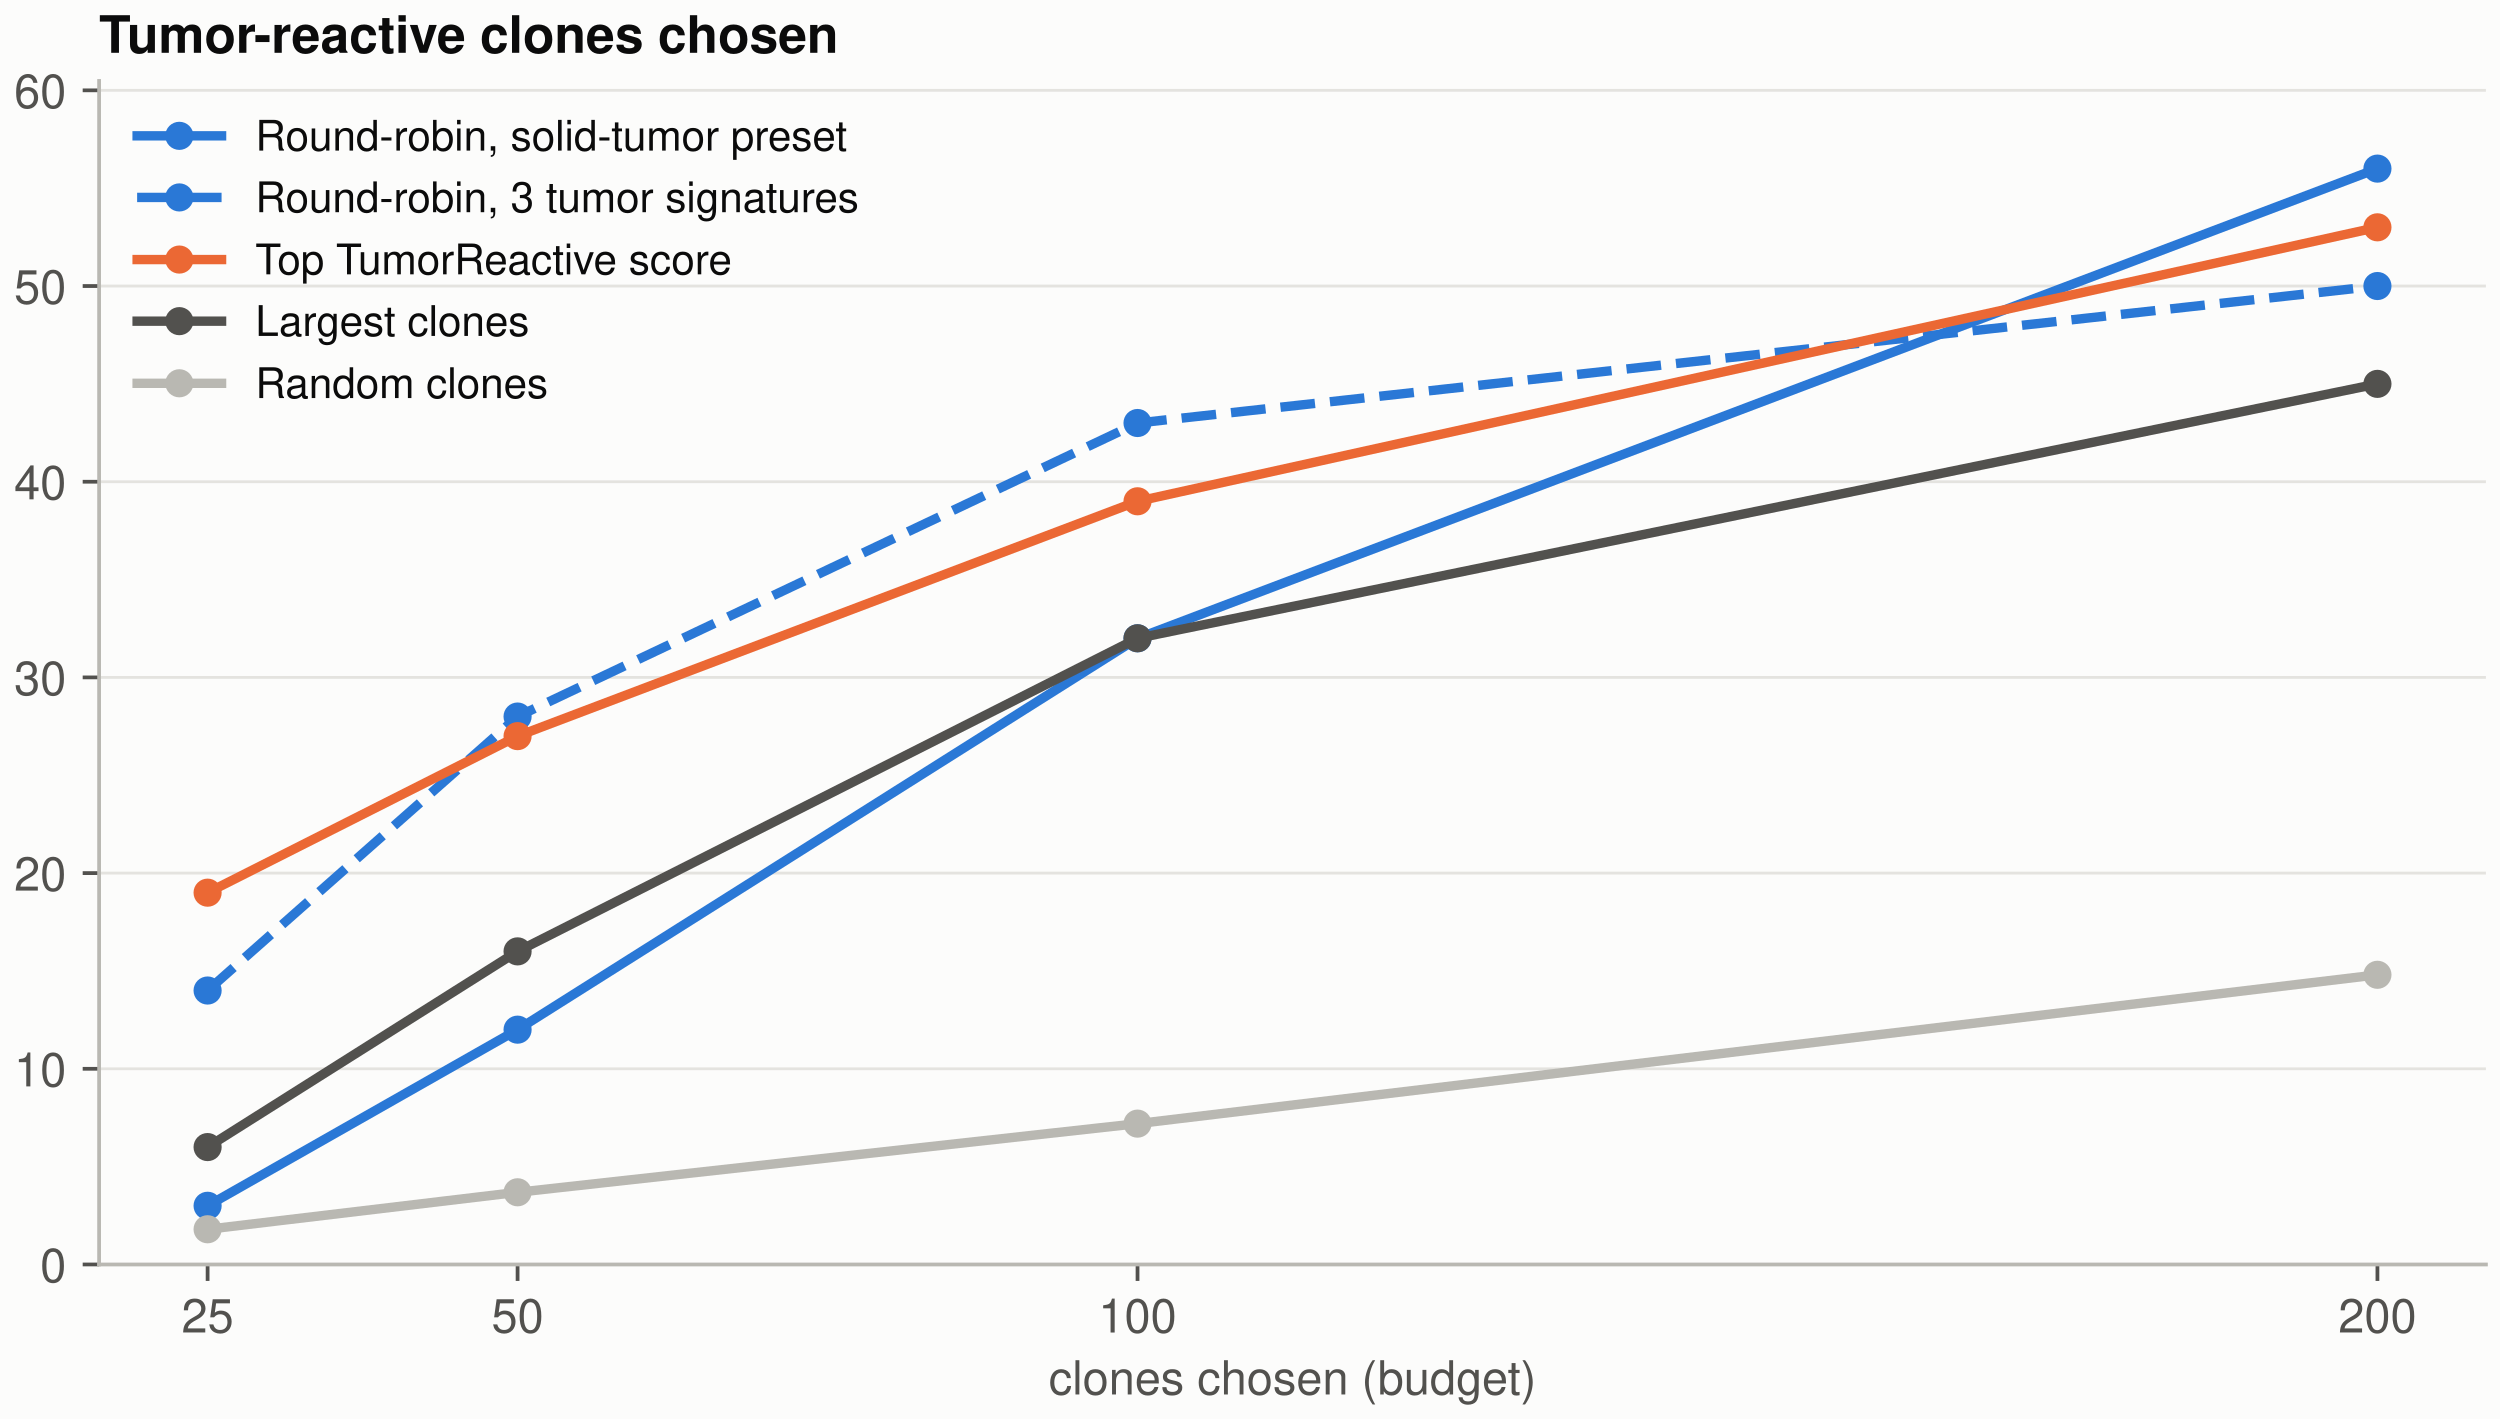
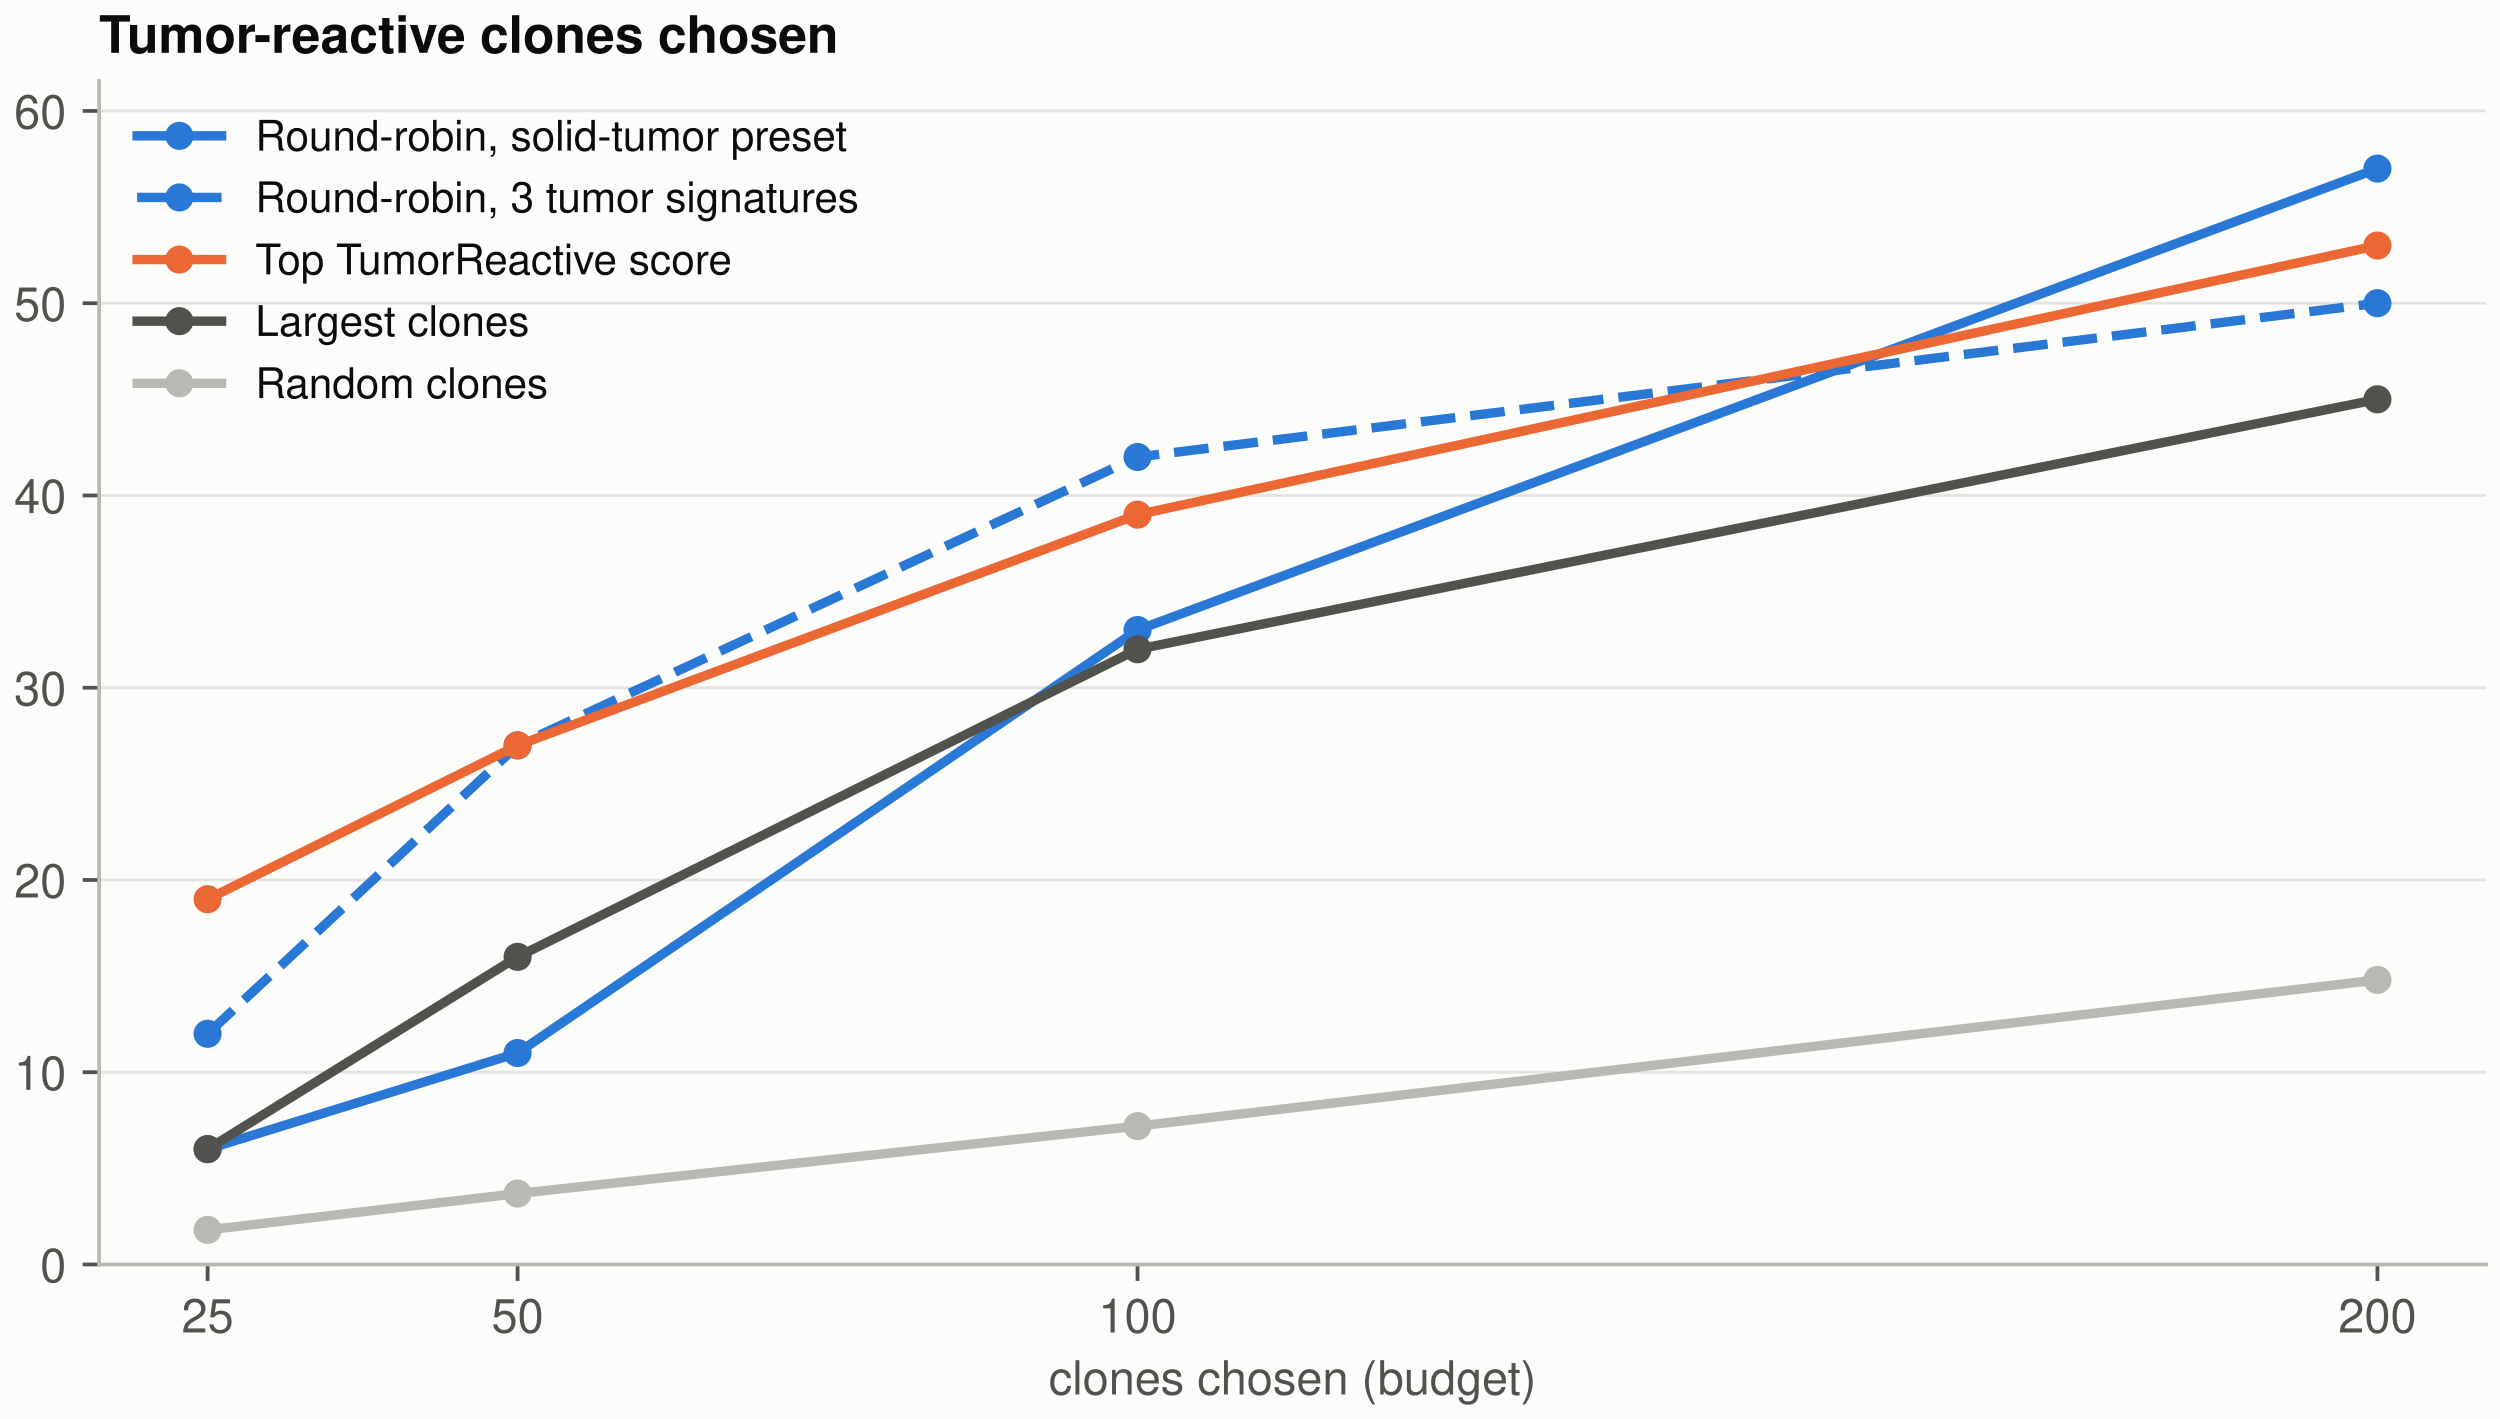
<svg xmlns="http://www.w3.org/2000/svg" xmlns:xlink="http://www.w3.org/1999/xlink" width="532.8pt" height="302.4pt" viewBox="0 0 532.8 302.4" version="1.1">
  <defs>
    <style type="text/css">*{stroke-linejoin: round; stroke-linecap: butt}</style>
  </defs>
  <g id="figure_1">
    <g id="patch_1">
      <path d="M 0 302.4  L 532.8 302.4  L 532.8 0  L 0 0  z " style="fill: #fcfcfb" />
    </g>
    <g id="axes_1">
      <g id="patch_2">
        <path d="M 21.122 269.488  L 529.8 269.488  L 529.8 17.25  L 21.122 17.25  z " style="fill: #fcfcfb" />
      </g>
      <g id="matplotlib.axis_1">
        <g id="xtick_1">
          <g id="line2d_1">
            <defs>
              <path id="mc6937c2ae9" d="M 0 0  L 0 3.5  " style="stroke: #52514e; stroke-width: 0.8" />
            </defs>
            <g>
              <use xlink:href="#mc6937c2ae9" x="44.244" y="269.488" style="fill: #52514e; stroke: #52514e; stroke-width: 0.8" />
            </g>
          </g>
          <g id="text_1">
            <text style="font-size: 10px; font-family: 'Helvetica', 'Arial', 'DejaVu Sans'; text-anchor: middle; fill: #52514e" x="44.244" y="283.988" transform="rotate(-0 44.24383 283.988)">25</text>
          </g>
        </g>
        <g id="xtick_2">
          <g id="line2d_2">
            <g>
              <use xlink:href="#mc6937c2ae9" x="110.306" y="269.488" style="fill: #52514e; stroke: #52514e; stroke-width: 0.8" />
            </g>
          </g>
          <g id="text_2">
            <text style="font-size: 10px; font-family: 'Helvetica', 'Arial', 'DejaVu Sans'; text-anchor: middle; fill: #52514e" x="110.306" y="283.988" transform="rotate(-0 110.3059 283.988)">50</text>
          </g>
        </g>
        <g id="xtick_3">
          <g id="line2d_3">
            <g>
              <use xlink:href="#mc6937c2ae9" x="242.43" y="269.488" style="fill: #52514e; stroke: #52514e; stroke-width: 0.8" />
            </g>
          </g>
          <g id="text_3">
            <text style="font-size: 10px; font-family: 'Helvetica', 'Arial', 'DejaVu Sans'; text-anchor: middle; fill: #52514e" x="242.43" y="283.988" transform="rotate(-0 242.4299 283.988)">100</text>
          </g>
        </g>
        <g id="xtick_4">
          <g id="line2d_4">
            <g>
              <use xlink:href="#mc6937c2ae9" x="506.678" y="269.488" style="fill: #52514e; stroke: #52514e; stroke-width: 0.8" />
            </g>
          </g>
          <g id="text_4">
            <text style="font-size: 10px; font-family: 'Helvetica', 'Arial', 'DejaVu Sans'; text-anchor: middle; fill: #52514e" x="506.678" y="283.988" transform="rotate(-0 506.678 283.988)">200</text>
          </g>
        </g>
        <g id="text_5">
          <text style="font-size: 10px; font-family: 'Helvetica', 'Arial', 'DejaVu Sans'; text-anchor: middle; fill: #52514e" x="275.461" y="297.187" transform="rotate(-0 275.4609 297.1873)">clones chosen (budget)</text>
        </g>
      </g>
      <g id="matplotlib.axis_2">
        <g id="ytick_1">
          <g id="line2d_5">
            <path d="M 21.122 269.488  L 529.8 269.488  " clip-path="url(#pacbe27f881)" style="fill: none; stroke: #e4e3df; stroke-width: 0.6; stroke-linecap: square" />
          </g>
          <g id="line2d_6">
            <defs>
              <path id="mceed921732" d="M 0 0  L -3.5 0  " style="stroke: #52514e; stroke-width: 0.8" />
            </defs>
            <g>
              <use xlink:href="#mceed921732" x="21.122" y="269.488" style="fill: #52514e; stroke: #52514e; stroke-width: 0.8" />
            </g>
          </g>
          <g id="text_6">
            <text style="font-size: 10px; font-family: 'Helvetica', 'Arial', 'DejaVu Sans'; text-anchor: end; fill: #52514e" x="14.122" y="273.238" transform="rotate(-0 14.12212 273.238)">0</text>
          </g>
        </g>
        <g id="ytick_2">
          <g id="line2d_7">
-             <path d="M 21.122 227.782  L 529.8 227.782  " clip-path="url(#pacbe27f881)" style="fill: none; stroke: #e4e3df; stroke-width: 0.6; stroke-linecap: square" />
+             <path d="M 21.122 228.514  L 529.8 228.514  " clip-path="url(#pacbe27f881)" style="fill: none; stroke: #e4e3df; stroke-width: 0.6; stroke-linecap: square" />
          </g>
          <g id="line2d_8">
            <g>
-               <use xlink:href="#mceed921732" x="21.122" y="227.782" style="fill: #52514e; stroke: #52514e; stroke-width: 0.8" />
+               <use xlink:href="#mceed921732" x="21.122" y="228.514" style="fill: #52514e; stroke: #52514e; stroke-width: 0.8" />
            </g>
          </g>
          <g id="text_7">
-             <text style="font-size: 10px; font-family: 'Helvetica', 'Arial', 'DejaVu Sans'; text-anchor: end; fill: #52514e" x="14.122" y="231.532" transform="rotate(-0 14.12212 231.5321)">10</text>
+             <text style="font-size: 10px; font-family: 'Helvetica', 'Arial', 'DejaVu Sans'; text-anchor: end; fill: #52514e" x="14.122" y="232.264" transform="rotate(-0 14.12212 232.2637)">10</text>
          </g>
        </g>
        <g id="ytick_3">
          <g id="line2d_9">
-             <path d="M 21.122 186.076  L 529.8 186.076  " clip-path="url(#pacbe27f881)" style="fill: none; stroke: #e4e3df; stroke-width: 0.6; stroke-linecap: square" />
+             <path d="M 21.122 187.539  L 529.8 187.539  " clip-path="url(#pacbe27f881)" style="fill: none; stroke: #e4e3df; stroke-width: 0.6; stroke-linecap: square" />
          </g>
          <g id="line2d_10">
            <g>
-               <use xlink:href="#mceed921732" x="21.122" y="186.076" style="fill: #52514e; stroke: #52514e; stroke-width: 0.8" />
+               <use xlink:href="#mceed921732" x="21.122" y="187.539" style="fill: #52514e; stroke: #52514e; stroke-width: 0.8" />
            </g>
          </g>
          <g id="text_8">
-             <text style="font-size: 10px; font-family: 'Helvetica', 'Arial', 'DejaVu Sans'; text-anchor: end; fill: #52514e" x="14.122" y="189.826" transform="rotate(-0 14.12212 189.8261)">20</text>
+             <text style="font-size: 10px; font-family: 'Helvetica', 'Arial', 'DejaVu Sans'; text-anchor: end; fill: #52514e" x="14.122" y="191.289" transform="rotate(-0 14.12212 191.2894)">20</text>
          </g>
        </g>
        <g id="ytick_4">
          <g id="line2d_11">
-             <path d="M 21.122 144.37  L 529.8 144.37  " clip-path="url(#pacbe27f881)" style="fill: none; stroke: #e4e3df; stroke-width: 0.6; stroke-linecap: square" />
+             <path d="M 21.122 146.565  L 529.8 146.565  " clip-path="url(#pacbe27f881)" style="fill: none; stroke: #e4e3df; stroke-width: 0.6; stroke-linecap: square" />
          </g>
          <g id="line2d_12">
            <g>
-               <use xlink:href="#mceed921732" x="21.122" y="144.37" style="fill: #52514e; stroke: #52514e; stroke-width: 0.8" />
+               <use xlink:href="#mceed921732" x="21.122" y="146.565" style="fill: #52514e; stroke: #52514e; stroke-width: 0.8" />
            </g>
          </g>
          <g id="text_9">
-             <text style="font-size: 10px; font-family: 'Helvetica', 'Arial', 'DejaVu Sans'; text-anchor: end; fill: #52514e" x="14.122" y="148.12" transform="rotate(-0 14.12212 148.1201)">30</text>
+             <text style="font-size: 10px; font-family: 'Helvetica', 'Arial', 'DejaVu Sans'; text-anchor: end; fill: #52514e" x="14.122" y="150.315" transform="rotate(-0 14.12212 150.3151)">30</text>
          </g>
        </g>
        <g id="ytick_5">
          <g id="line2d_13">
-             <path d="M 21.122 102.664  L 529.8 102.664  " clip-path="url(#pacbe27f881)" style="fill: none; stroke: #e4e3df; stroke-width: 0.6; stroke-linecap: square" />
+             <path d="M 21.122 105.591  L 529.8 105.591  " clip-path="url(#pacbe27f881)" style="fill: none; stroke: #e4e3df; stroke-width: 0.6; stroke-linecap: square" />
          </g>
          <g id="line2d_14">
            <g>
-               <use xlink:href="#mceed921732" x="21.122" y="102.664" style="fill: #52514e; stroke: #52514e; stroke-width: 0.8" />
+               <use xlink:href="#mceed921732" x="21.122" y="105.591" style="fill: #52514e; stroke: #52514e; stroke-width: 0.8" />
            </g>
          </g>
          <g id="text_10">
-             <text style="font-size: 10px; font-family: 'Helvetica', 'Arial', 'DejaVu Sans'; text-anchor: end; fill: #52514e" x="14.122" y="106.414" transform="rotate(-0 14.12212 106.4141)">40</text>
+             <text style="font-size: 10px; font-family: 'Helvetica', 'Arial', 'DejaVu Sans'; text-anchor: end; fill: #52514e" x="14.122" y="109.341" transform="rotate(-0 14.12212 109.3408)">40</text>
          </g>
        </g>
        <g id="ytick_6">
          <g id="line2d_15">
-             <path d="M 21.122 60.958  L 529.8 60.958  " clip-path="url(#pacbe27f881)" style="fill: none; stroke: #e4e3df; stroke-width: 0.6; stroke-linecap: square" />
+             <path d="M 21.122 64.617  L 529.8 64.617  " clip-path="url(#pacbe27f881)" style="fill: none; stroke: #e4e3df; stroke-width: 0.6; stroke-linecap: square" />
          </g>
          <g id="line2d_16">
            <g>
-               <use xlink:href="#mceed921732" x="21.122" y="60.958" style="fill: #52514e; stroke: #52514e; stroke-width: 0.8" />
+               <use xlink:href="#mceed921732" x="21.122" y="64.617" style="fill: #52514e; stroke: #52514e; stroke-width: 0.8" />
            </g>
          </g>
          <g id="text_11">
-             <text style="font-size: 10px; font-family: 'Helvetica', 'Arial', 'DejaVu Sans'; text-anchor: end; fill: #52514e" x="14.122" y="64.708" transform="rotate(-0 14.12212 64.70811)">50</text>
+             <text style="font-size: 10px; font-family: 'Helvetica', 'Arial', 'DejaVu Sans'; text-anchor: end; fill: #52514e" x="14.122" y="68.367" transform="rotate(-0 14.12212 68.36653)">50</text>
          </g>
        </g>
        <g id="ytick_7">
          <g id="line2d_17">
-             <path d="M 21.122 19.252  L 529.8 19.252  " clip-path="url(#pacbe27f881)" style="fill: none; stroke: #e4e3df; stroke-width: 0.6; stroke-linecap: square" />
+             <path d="M 21.122 23.642  L 529.8 23.642  " clip-path="url(#pacbe27f881)" style="fill: none; stroke: #e4e3df; stroke-width: 0.6; stroke-linecap: square" />
          </g>
          <g id="line2d_18">
            <g>
-               <use xlink:href="#mceed921732" x="21.122" y="19.252" style="fill: #52514e; stroke: #52514e; stroke-width: 0.8" />
+               <use xlink:href="#mceed921732" x="21.122" y="23.642" style="fill: #52514e; stroke: #52514e; stroke-width: 0.8" />
            </g>
          </g>
          <g id="text_12">
-             <text style="font-size: 10px; font-family: 'Helvetica', 'Arial', 'DejaVu Sans'; text-anchor: end; fill: #52514e" x="14.122" y="23.002" transform="rotate(-0 14.12212 23.00213)">60</text>
+             <text style="font-size: 10px; font-family: 'Helvetica', 'Arial', 'DejaVu Sans'; text-anchor: end; fill: #52514e" x="14.122" y="27.392" transform="rotate(-0 14.12212 27.39223)">60</text>
          </g>
        </g>
      </g>
      <g id="line2d_19">
-         <path d="M 44.244 256.976  L 110.306 219.441  L 242.43 136.029  L 506.678 35.935  " clip-path="url(#pacbe27f881)" style="fill: none; stroke: #2a78d6; stroke-width: 2; stroke-linecap: square" />
+         <path d="M 44.244 244.903  L 110.306 224.416  L 242.43 134.273  L 506.678 35.935  " clip-path="url(#pacbe27f881)" style="fill: none; stroke: #2a78d6; stroke-width: 2; stroke-linecap: square" />
        <defs>
          <path id="me64a40cbbe" d="M 0 2.5  C 0.663 2.5 1.299 2.237 1.768 1.768  C 2.237 1.299 2.5 0.663 2.5 0  C 2.5 -0.663 2.237 -1.299 1.768 -1.768  C 1.299 -2.237 0.663 -2.5 0 -2.5  C -0.663 -2.5 -1.299 -2.237 -1.768 -1.768  C -2.237 -1.299 -2.5 -0.663 -2.5 0  C -2.5 0.663 -2.237 1.299 -1.768 1.768  C -1.299 2.237 -0.663 2.5 0 2.5  z " style="stroke: #2a78d6" />
        </defs>
        <g clip-path="url(#pacbe27f881)">
-           <use xlink:href="#me64a40cbbe" x="44.244" y="256.976" style="fill: #2a78d6; stroke: #2a78d6" />
-           <use xlink:href="#me64a40cbbe" x="110.306" y="219.441" style="fill: #2a78d6; stroke: #2a78d6" />
-           <use xlink:href="#me64a40cbbe" x="242.43" y="136.029" style="fill: #2a78d6; stroke: #2a78d6" />
+           <use xlink:href="#me64a40cbbe" x="44.244" y="244.903" style="fill: #2a78d6; stroke: #2a78d6" />
+           <use xlink:href="#me64a40cbbe" x="110.306" y="224.416" style="fill: #2a78d6; stroke: #2a78d6" />
+           <use xlink:href="#me64a40cbbe" x="242.43" y="134.273" style="fill: #2a78d6; stroke: #2a78d6" />
          <use xlink:href="#me64a40cbbe" x="506.678" y="35.935" style="fill: #2a78d6; stroke: #2a78d6" />
        </g>
      </g>
      <g id="line2d_20">
-         <path d="M 44.244 211.1  L 110.306 152.711  L 242.43 90.152  L 506.678 60.958  " clip-path="url(#pacbe27f881)" style="fill: none; stroke-dasharray: 7.4,3.2; stroke-dashoffset: 0; stroke: #2a78d6; stroke-width: 2" />
-         <g clip-path="url(#pacbe27f881)">
-           <use xlink:href="#me64a40cbbe" x="44.244" y="211.1" style="fill: #2a78d6; stroke: #2a78d6" />
-           <use xlink:href="#me64a40cbbe" x="110.306" y="152.711" style="fill: #2a78d6; stroke: #2a78d6" />
-           <use xlink:href="#me64a40cbbe" x="242.43" y="90.152" style="fill: #2a78d6; stroke: #2a78d6" />
-           <use xlink:href="#me64a40cbbe" x="506.678" y="60.958" style="fill: #2a78d6; stroke: #2a78d6" />
+         <path d="M 44.244 220.319  L 110.306 158.857  L 242.43 97.396  L 506.678 64.617  " clip-path="url(#pacbe27f881)" style="fill: none; stroke-dasharray: 7.4,3.2; stroke-dashoffset: 0; stroke: #2a78d6; stroke-width: 2" />
+         <g clip-path="url(#pacbe27f881)">
+           <use xlink:href="#me64a40cbbe" x="44.244" y="220.319" style="fill: #2a78d6; stroke: #2a78d6" />
+           <use xlink:href="#me64a40cbbe" x="110.306" y="158.857" style="fill: #2a78d6; stroke: #2a78d6" />
+           <use xlink:href="#me64a40cbbe" x="242.43" y="97.396" style="fill: #2a78d6; stroke: #2a78d6" />
+           <use xlink:href="#me64a40cbbe" x="506.678" y="64.617" style="fill: #2a78d6; stroke: #2a78d6" />
        </g>
      </g>
      <g id="line2d_21">
-         <path d="M 44.244 190.247  L 110.306 156.882  L 242.43 106.835  L 506.678 48.446  " clip-path="url(#pacbe27f881)" style="fill: none; stroke: #eb6834; stroke-width: 2; stroke-linecap: square" />
+         <path d="M 44.244 191.637  L 110.306 158.857  L 242.43 109.688  L 506.678 52.324  " clip-path="url(#pacbe27f881)" style="fill: none; stroke: #eb6834; stroke-width: 2; stroke-linecap: square" />
        <defs>
          <path id="mb28232d5b6" d="M 0 2.5  C 0.663 2.5 1.299 2.237 1.768 1.768  C 2.237 1.299 2.5 0.663 2.5 0  C 2.5 -0.663 2.237 -1.299 1.768 -1.768  C 1.299 -2.237 0.663 -2.5 0 -2.5  C -0.663 -2.5 -1.299 -2.237 -1.768 -1.768  C -2.237 -1.299 -2.5 -0.663 -2.5 0  C -2.5 0.663 -2.237 1.299 -1.768 1.768  C -1.299 2.237 -0.663 2.5 0 2.5  z " style="stroke: #eb6834" />
        </defs>
        <g clip-path="url(#pacbe27f881)">
-           <use xlink:href="#mb28232d5b6" x="44.244" y="190.247" style="fill: #eb6834; stroke: #eb6834" />
-           <use xlink:href="#mb28232d5b6" x="110.306" y="156.882" style="fill: #eb6834; stroke: #eb6834" />
-           <use xlink:href="#mb28232d5b6" x="242.43" y="106.835" style="fill: #eb6834; stroke: #eb6834" />
-           <use xlink:href="#mb28232d5b6" x="506.678" y="48.446" style="fill: #eb6834; stroke: #eb6834" />
+           <use xlink:href="#mb28232d5b6" x="44.244" y="191.637" style="fill: #eb6834; stroke: #eb6834" />
+           <use xlink:href="#mb28232d5b6" x="110.306" y="158.857" style="fill: #eb6834; stroke: #eb6834" />
+           <use xlink:href="#mb28232d5b6" x="242.43" y="109.688" style="fill: #eb6834; stroke: #eb6834" />
+           <use xlink:href="#mb28232d5b6" x="506.678" y="52.324" style="fill: #eb6834; stroke: #eb6834" />
        </g>
      </g>
      <g id="line2d_22">
-         <path d="M 44.244 244.464  L 110.306 202.758  L 242.43 136.029  L 506.678 81.811  " clip-path="url(#pacbe27f881)" style="fill: none; stroke: #52514e; stroke-width: 2; stroke-linecap: square" />
+         <path d="M 44.244 244.903  L 110.306 203.929  L 242.43 138.37  L 506.678 85.104  " clip-path="url(#pacbe27f881)" style="fill: none; stroke: #52514e; stroke-width: 2; stroke-linecap: square" />
        <defs>
          <path id="mbde85d0c40" d="M 0 2.5  C 0.663 2.5 1.299 2.237 1.768 1.768  C 2.237 1.299 2.5 0.663 2.5 0  C 2.5 -0.663 2.237 -1.299 1.768 -1.768  C 1.299 -2.237 0.663 -2.5 0 -2.5  C -0.663 -2.5 -1.299 -2.237 -1.768 -1.768  C -2.237 -1.299 -2.5 -0.663 -2.5 0  C -2.5 0.663 -2.237 1.299 -1.768 1.768  C -1.299 2.237 -0.663 2.5 0 2.5  z " style="stroke: #52514e" />
        </defs>
        <g clip-path="url(#pacbe27f881)">
-           <use xlink:href="#mbde85d0c40" x="44.244" y="244.464" style="fill: #52514e; stroke: #52514e" />
-           <use xlink:href="#mbde85d0c40" x="110.306" y="202.758" style="fill: #52514e; stroke: #52514e" />
-           <use xlink:href="#mbde85d0c40" x="242.43" y="136.029" style="fill: #52514e; stroke: #52514e" />
-           <use xlink:href="#mbde85d0c40" x="506.678" y="81.811" style="fill: #52514e; stroke: #52514e" />
+           <use xlink:href="#mbde85d0c40" x="44.244" y="244.903" style="fill: #52514e; stroke: #52514e" />
+           <use xlink:href="#mbde85d0c40" x="110.306" y="203.929" style="fill: #52514e; stroke: #52514e" />
+           <use xlink:href="#mbde85d0c40" x="242.43" y="138.37" style="fill: #52514e; stroke: #52514e" />
+           <use xlink:href="#mbde85d0c40" x="506.678" y="85.104" style="fill: #52514e; stroke: #52514e" />
        </g>
      </g>
      <g id="line2d_23">
-         <path d="M 44.244 261.981  L 110.306 254.099  L 242.43 239.468  L 506.678 207.746  " clip-path="url(#pacbe27f881)" style="fill: none; stroke: #b9b8b2; stroke-width: 2; stroke-linecap: square" />
+         <path d="M 44.244 262.113  L 110.306 254.369  L 242.43 239.995  L 506.678 208.83  " clip-path="url(#pacbe27f881)" style="fill: none; stroke: #b9b8b2; stroke-width: 2; stroke-linecap: square" />
        <defs>
          <path id="m17cdb1f855" d="M 0 2.5  C 0.663 2.5 1.299 2.237 1.768 1.768  C 2.237 1.299 2.5 0.663 2.5 0  C 2.5 -0.663 2.237 -1.299 1.768 -1.768  C 1.299 -2.237 0.663 -2.5 0 -2.5  C -0.663 -2.5 -1.299 -2.237 -1.768 -1.768  C -2.237 -1.299 -2.5 -0.663 -2.5 0  C -2.5 0.663 -2.237 1.299 -1.768 1.768  C -1.299 2.237 -0.663 2.5 0 2.5  z " style="stroke: #b9b8b2" />
        </defs>
        <g clip-path="url(#pacbe27f881)">
-           <use xlink:href="#m17cdb1f855" x="44.244" y="261.981" style="fill: #b9b8b2; stroke: #b9b8b2" />
-           <use xlink:href="#m17cdb1f855" x="110.306" y="254.099" style="fill: #b9b8b2; stroke: #b9b8b2" />
-           <use xlink:href="#m17cdb1f855" x="242.43" y="239.468" style="fill: #b9b8b2; stroke: #b9b8b2" />
-           <use xlink:href="#m17cdb1f855" x="506.678" y="207.746" style="fill: #b9b8b2; stroke: #b9b8b2" />
+           <use xlink:href="#m17cdb1f855" x="44.244" y="262.113" style="fill: #b9b8b2; stroke: #b9b8b2" />
+           <use xlink:href="#m17cdb1f855" x="110.306" y="254.369" style="fill: #b9b8b2; stroke: #b9b8b2" />
+           <use xlink:href="#m17cdb1f855" x="242.43" y="239.995" style="fill: #b9b8b2; stroke: #b9b8b2" />
+           <use xlink:href="#m17cdb1f855" x="506.678" y="208.83" style="fill: #b9b8b2; stroke: #b9b8b2" />
        </g>
      </g>
      <g id="patch_3">
        <path d="M 21.122 269.488  L 21.122 17.25  " style="fill: none; stroke: #b9b8b2; stroke-width: 0.8; stroke-linejoin: miter; stroke-linecap: square" />
      </g>
      <g id="patch_4">
        <path d="M 21.122 269.488  L 529.8 269.488  " style="fill: none; stroke: #b9b8b2; stroke-width: 0.8; stroke-linejoin: miter; stroke-linecap: square" />
      </g>
      <g id="text_13">
        <text style="font-weight: 700; font-size: 11px; font-family: 'Helvetica', 'Arial', 'DejaVu Sans'; text-anchor: start; fill: #0b0b0b" x="21.122" y="11.25" transform="rotate(-0 21.12212 11.25024)">Tumor-reactive clones chosen</text>
      </g>
      <g id="legend_1">
        <g id="line2d_24">
          <path d="M 29.222 28.95  L 38.222 28.95  L 47.222 28.95  " style="fill: none; stroke: #2a78d6; stroke-width: 2; stroke-linecap: square" />
          <g>
            <use xlink:href="#me64a40cbbe" x="38.222" y="28.95" style="fill: #2a78d6; stroke: #2a78d6" />
          </g>
        </g>
        <g id="text_14">
          <text style="font-size: 9px; font-family: 'Helvetica', 'Arial', 'DejaVu Sans'; text-anchor: start; fill: #0b0b0b" x="54.422" y="32.1" transform="rotate(-0 54.42211 32.10024)">Round-robin, solid-tumor preset</text>
        </g>
        <g id="line2d_25">
          <path d="M 29.222 42.076  L 38.222 42.076  L 47.222 42.076  " style="fill: none; stroke-dasharray: 7.4,3.2; stroke-dashoffset: 0; stroke: #2a78d6; stroke-width: 2" />
          <g>
            <use xlink:href="#me64a40cbbe" x="38.222" y="42.076" style="fill: #2a78d6; stroke: #2a78d6" />
          </g>
        </g>
        <g id="text_15">
          <text style="font-size: 9px; font-family: 'Helvetica', 'Arial', 'DejaVu Sans'; text-anchor: start; fill: #0b0b0b" x="54.422" y="45.226" transform="rotate(-0 54.42211 45.22618)">Round-robin, 3 tumor signatures</text>
        </g>
        <g id="line2d_26">
          <path d="M 29.222 55.317  L 38.222 55.317  L 47.222 55.317  " style="fill: none; stroke: #eb6834; stroke-width: 2; stroke-linecap: square" />
          <g>
            <use xlink:href="#mb28232d5b6" x="38.222" y="55.317" style="fill: #eb6834; stroke: #eb6834" />
          </g>
        </g>
        <g id="text_16">
          <text style="font-size: 9px; font-family: 'Helvetica', 'Arial', 'DejaVu Sans'; text-anchor: start; fill: #0b0b0b" x="54.422" y="58.467" transform="rotate(-0 54.42211 58.46743)">Top TumorReactive score</text>
        </g>
        <g id="line2d_27">
          <path d="M 29.222 68.443  L 38.222 68.443  L 47.222 68.443  " style="fill: none; stroke: #52514e; stroke-width: 2; stroke-linecap: square" />
          <g>
            <use xlink:href="#mbde85d0c40" x="38.222" y="68.443" style="fill: #52514e; stroke: #52514e" />
          </g>
        </g>
        <g id="text_17">
          <text style="font-size: 9px; font-family: 'Helvetica', 'Arial', 'DejaVu Sans'; text-anchor: start; fill: #0b0b0b" x="54.422" y="71.593" transform="rotate(-0 54.42211 71.59337)">Largest clones</text>
        </g>
        <g id="line2d_28">
          <path d="M 29.222 81.685  L 38.222 81.685  L 47.222 81.685  " style="fill: none; stroke: #b9b8b2; stroke-width: 2; stroke-linecap: square" />
          <g>
            <use xlink:href="#m17cdb1f855" x="38.222" y="81.685" style="fill: #b9b8b2; stroke: #b9b8b2" />
          </g>
        </g>
        <g id="text_18">
          <text style="font-size: 9px; font-family: 'Helvetica', 'Arial', 'DejaVu Sans'; text-anchor: start; fill: #0b0b0b" x="54.422" y="84.835" transform="rotate(-0 54.42211 84.83461)">Random clones</text>
        </g>
      </g>
    </g>
  </g>
  <defs>
    <clipPath id="pacbe27f881">
      <rect x="21.122" y="17.25" width="508.678" height="252.238" />
    </clipPath>
  </defs>
</svg>
